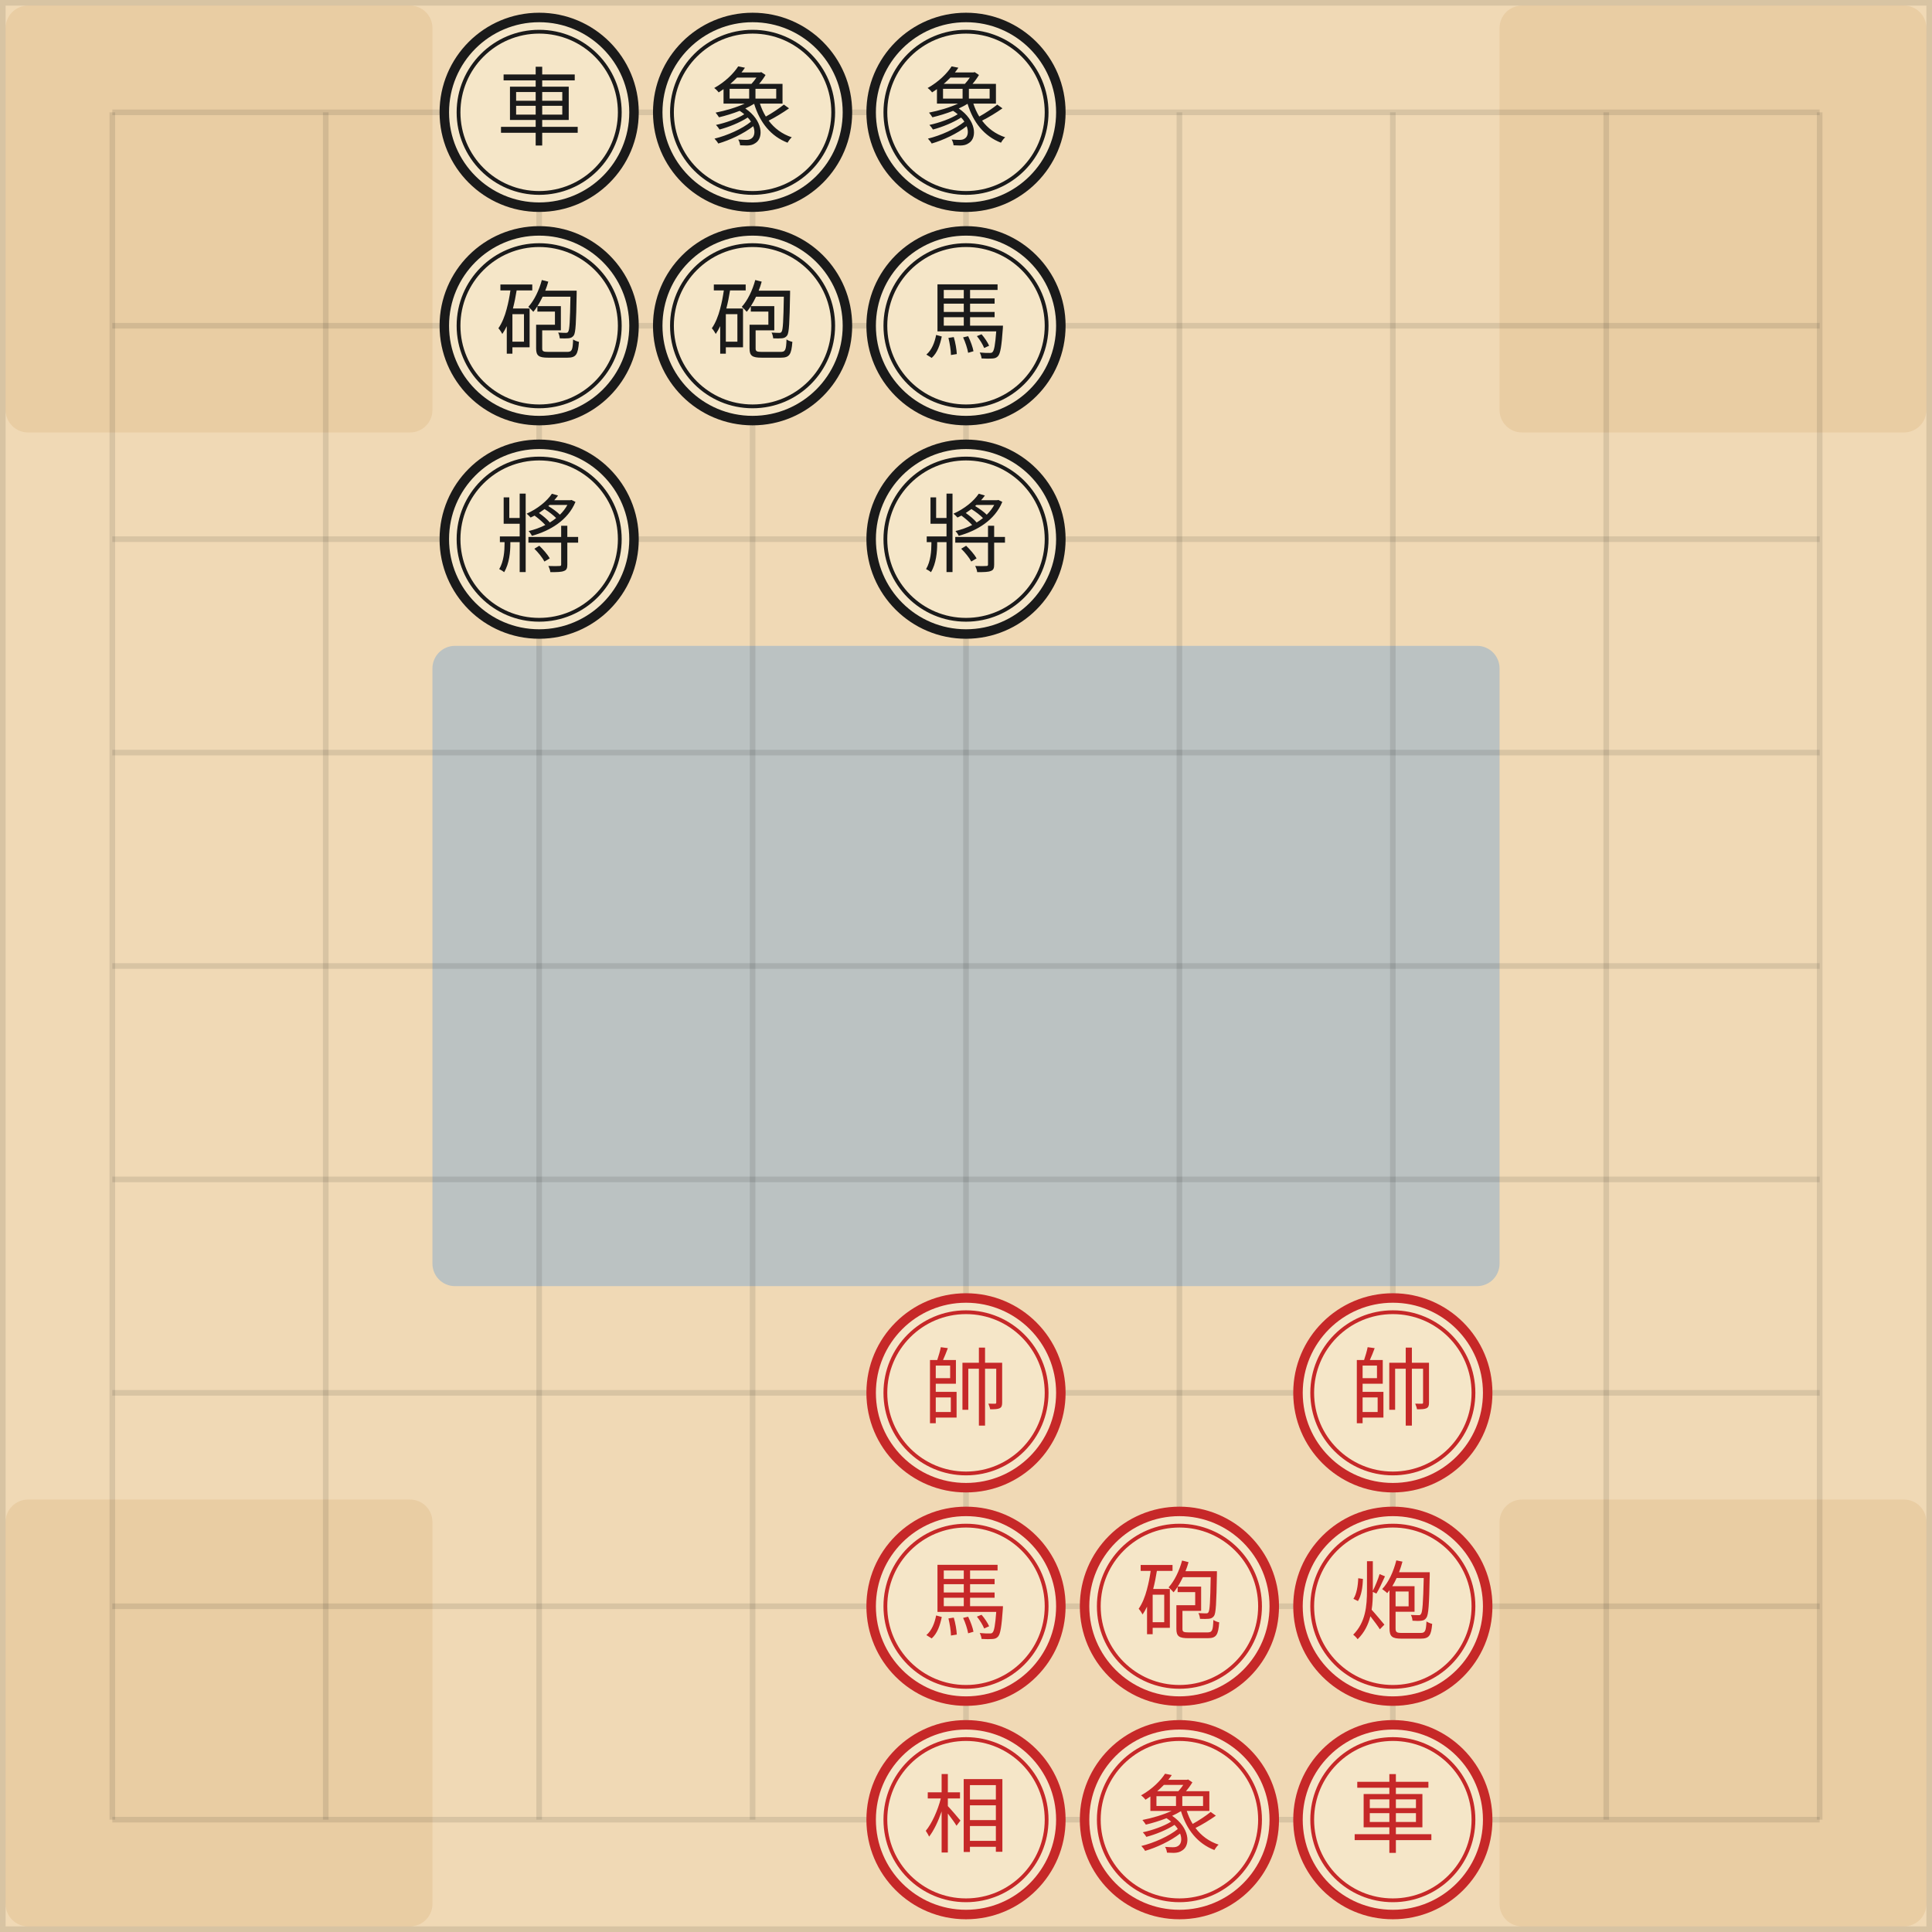
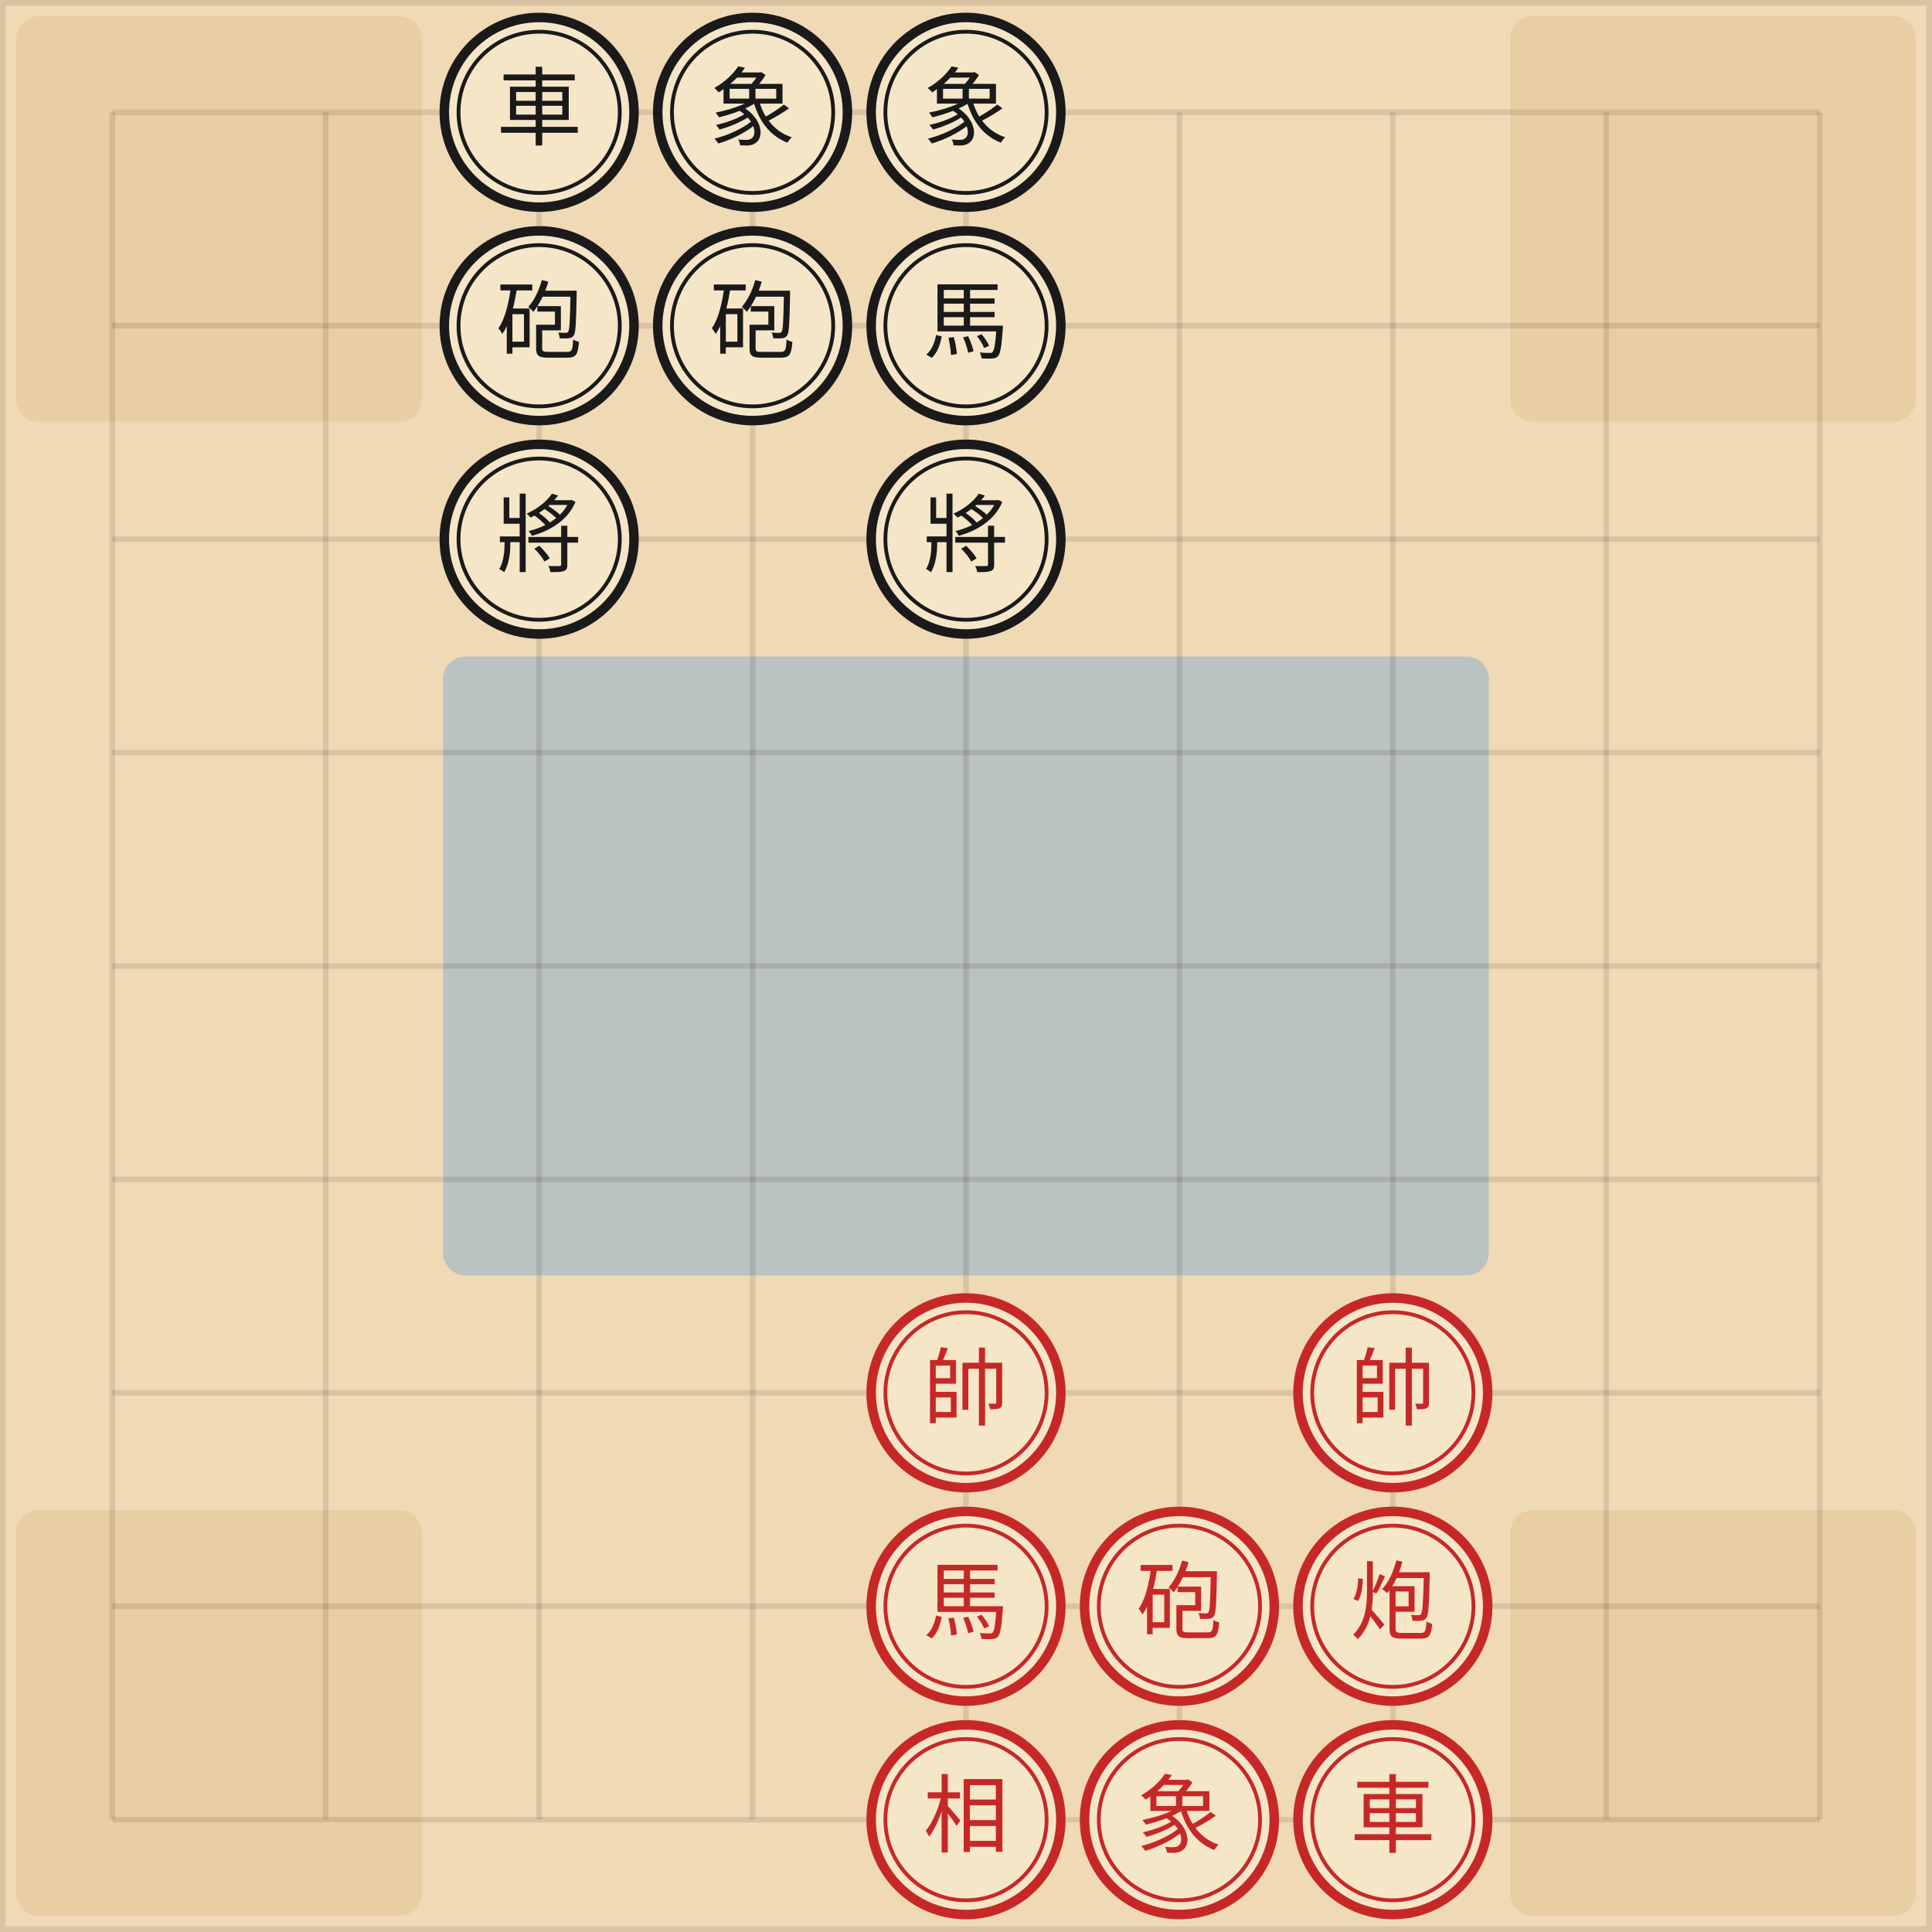
<svg xmlns="http://www.w3.org/2000/svg" viewBox="0 0 344 344" width="344" height="344">
  <defs>
    <symbol id="piece-mce-xiangqi-fairy-bR" viewBox="0 0 45 45">
      <circle cx="22.5" cy="22.5" r="20" fill="#f5e6c8" stroke="#1a1a1a" stroke-width="2" />
      <circle cx="22.5" cy="22.5" r="17" fill="none" stroke="#1a1a1a" stroke-width="0.8" />
      <text x="22.5" y="28" text-anchor="middle" font-size="18" font-family="serif" fill="#1a1a1a">車</text>
    </symbol>
    <symbol id="piece-mce-xiangqi-fairy-bB" viewBox="0 0 45 45">
      <circle cx="22.5" cy="22.5" r="20" fill="#f5e6c8" stroke="#1a1a1a" stroke-width="2" />
      <circle cx="22.5" cy="22.5" r="17" fill="none" stroke="#1a1a1a" stroke-width="0.8" />
      <text x="22.5" y="28" text-anchor="middle" font-size="18" font-family="serif" fill="#1a1a1a">象</text>
    </symbol>
    <symbol id="piece-mce-xiangqi-fairy-bE" viewBox="0 0 45 45">
      <circle cx="22.5" cy="22.5" r="20" fill="#f5e6c8" stroke="#1a1a1a" stroke-width="2" />
      <circle cx="22.5" cy="22.5" r="17" fill="none" stroke="#1a1a1a" stroke-width="0.8" />
      <text x="22.5" y="28" text-anchor="middle" font-size="18" font-family="serif" fill="#1a1a1a">象</text>
    </symbol>
    <symbol id="piece-mce-xiangqi-fairy-bC" viewBox="0 0 45 45">
      <circle cx="22.5" cy="22.5" r="20" fill="#f5e6c8" stroke="#1a1a1a" stroke-width="2" />
      <circle cx="22.5" cy="22.5" r="17" fill="none" stroke="#1a1a1a" stroke-width="0.8" />
      <text x="22.5" y="28" text-anchor="middle" font-size="18" font-family="serif" fill="#1a1a1a">砲</text>
    </symbol>
    <symbol id="piece-mce-xiangqi-fairy-bV" viewBox="0 0 45 45">
      <circle cx="22.5" cy="22.5" r="20" fill="#f5e6c8" stroke="#1a1a1a" stroke-width="2" />
      <circle cx="22.5" cy="22.5" r="17" fill="none" stroke="#1a1a1a" stroke-width="0.8" />
      <text x="22.5" y="28" text-anchor="middle" font-size="18" font-family="serif" fill="#1a1a1a">砲</text>
    </symbol>
    <symbol id="piece-mce-xiangqi-fairy-bN" viewBox="0 0 45 45">
      <circle cx="22.5" cy="22.5" r="20" fill="#f5e6c8" stroke="#1a1a1a" stroke-width="2" />
      <circle cx="22.5" cy="22.5" r="17" fill="none" stroke="#1a1a1a" stroke-width="0.8" />
      <text x="22.5" y="28" text-anchor="middle" font-size="18" font-family="serif" fill="#1a1a1a">馬</text>
    </symbol>
    <symbol id="piece-mce-xiangqi-fairy-bK" viewBox="0 0 45 45">
      <circle cx="22.5" cy="22.5" r="20" fill="#f5e6c8" stroke="#1a1a1a" stroke-width="2" />
      <circle cx="22.5" cy="22.5" r="17" fill="none" stroke="#1a1a1a" stroke-width="0.8" />
      <text x="22.5" y="28" text-anchor="middle" font-size="18" font-family="serif" fill="#1a1a1a">將</text>
    </symbol>
    <symbol id="piece-mce-xiangqi-fairy-wK" viewBox="0 0 45 45">
      <circle cx="22.5" cy="22.5" r="20" fill="#f5e6c8" stroke="#c62828" stroke-width="2" />
      <circle cx="22.5" cy="22.5" r="17" fill="none" stroke="#c62828" stroke-width="0.8" />
      <text x="22.5" y="28" text-anchor="middle" font-size="18" font-family="serif" fill="#c62828">帥</text>
    </symbol>
    <symbol id="piece-mce-xiangqi-fairy-wN" viewBox="0 0 45 45">
      <circle cx="22.5" cy="22.5" r="20" fill="#f5e6c8" stroke="#c62828" stroke-width="2" />
      <circle cx="22.5" cy="22.5" r="17" fill="none" stroke="#c62828" stroke-width="0.8" />
      <text x="22.5" y="28" text-anchor="middle" font-size="18" font-family="serif" fill="#c62828">馬</text>
    </symbol>
    <symbol id="piece-mce-xiangqi-fairy-wV" viewBox="0 0 45 45">
      <circle cx="22.5" cy="22.5" r="20" fill="#f5e6c8" stroke="#c62828" stroke-width="2" />
      <circle cx="22.5" cy="22.5" r="17" fill="none" stroke="#c62828" stroke-width="0.8" />
      <text x="22.5" y="28" text-anchor="middle" font-size="18" font-family="serif" fill="#c62828">砲</text>
    </symbol>
    <symbol id="piece-mce-xiangqi-fairy-wC" viewBox="0 0 45 45">
      <circle cx="22.5" cy="22.5" r="20" fill="#f5e6c8" stroke="#c62828" stroke-width="2" />
      <circle cx="22.5" cy="22.5" r="17" fill="none" stroke="#c62828" stroke-width="0.8" />
      <text x="22.5" y="28" text-anchor="middle" font-size="18" font-family="serif" fill="#c62828">炮</text>
    </symbol>
    <symbol id="piece-mce-xiangqi-fairy-wE" viewBox="0 0 45 45">
      <circle cx="22.5" cy="22.5" r="20" fill="#f5e6c8" stroke="#c62828" stroke-width="2" />
      <circle cx="22.5" cy="22.5" r="17" fill="none" stroke="#c62828" stroke-width="0.8" />
      <text x="22.5" y="28" text-anchor="middle" font-size="18" font-family="serif" fill="#c62828">相</text>
    </symbol>
    <symbol id="piece-mce-xiangqi-fairy-wB" viewBox="0 0 45 45">
      <circle cx="22.5" cy="22.5" r="20" fill="#f5e6c8" stroke="#c62828" stroke-width="2" />
      <circle cx="22.5" cy="22.5" r="17" fill="none" stroke="#c62828" stroke-width="0.8" />
      <text x="22.5" y="28" text-anchor="middle" font-size="18" font-family="serif" fill="#c62828">象</text>
    </symbol>
    <symbol id="piece-mce-xiangqi-fairy-wR" viewBox="0 0 45 45">
      <circle cx="22.5" cy="22.5" r="20" fill="#f5e6c8" stroke="#c62828" stroke-width="2" />
      <circle cx="22.5" cy="22.5" r="17" fill="none" stroke="#c62828" stroke-width="0.8" />
      <text x="22.5" y="28" text-anchor="middle" font-size="18" font-family="serif" fill="#c62828">車</text>
    </symbol>
  </defs>
  <rect x="0" y="0" width="344" height="344" fill="#f0d9b5" />
-   <rect x="77" y="115" width="190" height="114" fill="#6b9fd4" opacity="0.4" rx="4" />
-   <rect x="1" y="1" width="76" height="76" fill="#d4a76b" opacity="0.25" rx="4" />
-   <rect x="267" y="1" width="76" height="76" fill="#d4a76b" opacity="0.25" rx="4" />
-   <rect x="1" y="267" width="76" height="76" fill="#d4a76b" opacity="0.25" rx="4" />
-   <rect x="267" y="267" width="76" height="76" fill="#d4a76b" opacity="0.25" rx="4" />
+   <rect x="78.9" y="116.9" width="186.2" height="110.2" fill="#6b9fd4" opacity="0.4" rx="4" />
+   <rect x="2.9" y="2.9" width="72.2" height="72.2" fill="#d4a76b" opacity="0.25" rx="4" />
+   <rect x="268.9" y="2.9" width="72.2" height="72.2" fill="#d4a76b" opacity="0.25" rx="4" />
+   <rect x="2.9" y="268.9" width="72.2" height="72.2" fill="#d4a76b" opacity="0.25" rx="4" />
+   <rect x="268.9" y="268.9" width="72.2" height="72.2" fill="#d4a76b" opacity="0.25" rx="4" />
  <rect x="0" y="0" width="344" height="344" fill="none" stroke="rgba(0,0,0,0.1)" stroke-width="2" />
  <g stroke="rgba(0,0,0,0.1)" stroke-width="1">
    <line x1="20" y1="20" x2="324" y2="20" />
    <line x1="20" y1="58" x2="324" y2="58" />
    <line x1="20" y1="96" x2="324" y2="96" />
    <line x1="20" y1="134" x2="324" y2="134" />
    <line x1="20" y1="172" x2="324" y2="172" />
    <line x1="20" y1="210" x2="324" y2="210" />
    <line x1="20" y1="248" x2="324" y2="248" />
    <line x1="20" y1="286" x2="324" y2="286" />
    <line x1="20" y1="324" x2="324" y2="324" />
    <line x1="20" y1="20" x2="20" y2="324" />
    <line x1="58" y1="20" x2="58" y2="324" />
    <line x1="96" y1="20" x2="96" y2="324" />
    <line x1="134" y1="20" x2="134" y2="324" />
    <line x1="172" y1="20" x2="172" y2="324" />
    <line x1="210" y1="20" x2="210" y2="324" />
    <line x1="248" y1="20" x2="248" y2="324" />
    <line x1="286" y1="20" x2="286" y2="324" />
    <line x1="324" y1="20" x2="324" y2="324" />
  </g>
  <g fill="transparent">
    <circle cx="20" cy="20" r="15.2" class="board-cell" data-sq="a9" />
    <circle cx="58" cy="20" r="15.2" class="board-cell" data-sq="b9" />
    <circle cx="96" cy="20" r="15.2" class="board-cell" data-sq="c9" />
    <circle cx="134" cy="20" r="15.2" class="board-cell" data-sq="d9" />
    <circle cx="172" cy="20" r="15.2" class="board-cell" data-sq="e9" />
    <circle cx="210" cy="20" r="15.2" class="board-cell" data-sq="f9" />
    <circle cx="248" cy="20" r="15.2" class="board-cell" data-sq="g9" />
    <circle cx="286" cy="20" r="15.2" class="board-cell" data-sq="h9" />
    <circle cx="324" cy="20" r="15.2" class="board-cell" data-sq="i9" />
    <circle cx="20" cy="58" r="15.2" class="board-cell" data-sq="a8" />
    <circle cx="58" cy="58" r="15.2" class="board-cell" data-sq="b8" />
    <circle cx="96" cy="58" r="15.2" class="board-cell" data-sq="c8" />
    <circle cx="134" cy="58" r="15.2" class="board-cell" data-sq="d8" />
    <circle cx="172" cy="58" r="15.2" class="board-cell" data-sq="e8" />
    <circle cx="210" cy="58" r="15.2" class="board-cell" data-sq="f8" />
    <circle cx="248" cy="58" r="15.2" class="board-cell" data-sq="g8" />
    <circle cx="286" cy="58" r="15.2" class="board-cell" data-sq="h8" />
    <circle cx="324" cy="58" r="15.2" class="board-cell" data-sq="i8" />
    <circle cx="20" cy="96" r="15.2" class="board-cell" data-sq="a7" />
    <circle cx="58" cy="96" r="15.2" class="board-cell" data-sq="b7" />
    <circle cx="96" cy="96" r="15.2" class="board-cell" data-sq="c7" />
    <circle cx="134" cy="96" r="15.2" class="board-cell" data-sq="d7" />
    <circle cx="172" cy="96" r="15.2" class="board-cell" data-sq="e7" />
    <circle cx="210" cy="96" r="15.2" class="board-cell" data-sq="f7" />
    <circle cx="248" cy="96" r="15.2" class="board-cell" data-sq="g7" />
    <circle cx="286" cy="96" r="15.2" class="board-cell" data-sq="h7" />
    <circle cx="324" cy="96" r="15.2" class="board-cell" data-sq="i7" />
    <circle cx="20" cy="134" r="15.2" class="board-cell" data-sq="a6" />
    <circle cx="58" cy="134" r="15.2" class="board-cell" data-sq="b6" />
    <circle cx="96" cy="134" r="15.2" class="board-cell" data-sq="c6" />
    <circle cx="134" cy="134" r="15.2" class="board-cell" data-sq="d6" />
    <circle cx="172" cy="134" r="15.2" class="board-cell" data-sq="e6" />
    <circle cx="210" cy="134" r="15.2" class="board-cell" data-sq="f6" />
    <circle cx="248" cy="134" r="15.2" class="board-cell" data-sq="g6" />
    <circle cx="286" cy="134" r="15.2" class="board-cell" data-sq="h6" />
    <circle cx="324" cy="134" r="15.2" class="board-cell" data-sq="i6" />
    <circle cx="20" cy="172" r="15.2" class="board-cell" data-sq="a5" />
    <circle cx="58" cy="172" r="15.2" class="board-cell" data-sq="b5" />
    <circle cx="96" cy="172" r="15.2" class="board-cell" data-sq="c5" />
    <circle cx="134" cy="172" r="15.2" class="board-cell" data-sq="d5" />
    <circle cx="172" cy="172" r="15.2" class="board-cell" data-sq="e5" />
    <circle cx="210" cy="172" r="15.2" class="board-cell" data-sq="f5" />
    <circle cx="248" cy="172" r="15.2" class="board-cell" data-sq="g5" />
    <circle cx="286" cy="172" r="15.2" class="board-cell" data-sq="h5" />
    <circle cx="324" cy="172" r="15.2" class="board-cell" data-sq="i5" />
    <circle cx="20" cy="210" r="15.2" class="board-cell" data-sq="a4" />
    <circle cx="58" cy="210" r="15.2" class="board-cell" data-sq="b4" />
    <circle cx="96" cy="210" r="15.2" class="board-cell" data-sq="c4" />
    <circle cx="134" cy="210" r="15.2" class="board-cell" data-sq="d4" />
    <circle cx="172" cy="210" r="15.2" class="board-cell" data-sq="e4" />
    <circle cx="210" cy="210" r="15.2" class="board-cell" data-sq="f4" />
    <circle cx="248" cy="210" r="15.2" class="board-cell" data-sq="g4" />
    <circle cx="286" cy="210" r="15.2" class="board-cell" data-sq="h4" />
    <circle cx="324" cy="210" r="15.2" class="board-cell" data-sq="i4" />
    <circle cx="20" cy="248" r="15.2" class="board-cell" data-sq="a3" />
    <circle cx="58" cy="248" r="15.2" class="board-cell" data-sq="b3" />
    <circle cx="96" cy="248" r="15.2" class="board-cell" data-sq="c3" />
    <circle cx="134" cy="248" r="15.2" class="board-cell" data-sq="d3" />
    <circle cx="172" cy="248" r="15.2" class="board-cell" data-sq="e3" />
    <circle cx="210" cy="248" r="15.2" class="board-cell" data-sq="f3" />
    <circle cx="248" cy="248" r="15.2" class="board-cell" data-sq="g3" />
    <circle cx="286" cy="248" r="15.2" class="board-cell" data-sq="h3" />
    <circle cx="324" cy="248" r="15.2" class="board-cell" data-sq="i3" />
    <circle cx="20" cy="286" r="15.2" class="board-cell" data-sq="a2" />
    <circle cx="58" cy="286" r="15.2" class="board-cell" data-sq="b2" />
    <circle cx="96" cy="286" r="15.2" class="board-cell" data-sq="c2" />
    <circle cx="134" cy="286" r="15.2" class="board-cell" data-sq="d2" />
    <circle cx="172" cy="286" r="15.2" class="board-cell" data-sq="e2" />
    <circle cx="210" cy="286" r="15.2" class="board-cell" data-sq="f2" />
    <circle cx="248" cy="286" r="15.2" class="board-cell" data-sq="g2" />
    <circle cx="286" cy="286" r="15.2" class="board-cell" data-sq="h2" />
    <circle cx="324" cy="286" r="15.2" class="board-cell" data-sq="i2" />
    <circle cx="20" cy="324" r="15.2" class="board-cell" data-sq="a1" />
    <circle cx="58" cy="324" r="15.2" class="board-cell" data-sq="b1" />
    <circle cx="96" cy="324" r="15.2" class="board-cell" data-sq="c1" />
    <circle cx="134" cy="324" r="15.2" class="board-cell" data-sq="d1" />
    <circle cx="172" cy="324" r="15.2" class="board-cell" data-sq="e1" />
    <circle cx="210" cy="324" r="15.2" class="board-cell" data-sq="f1" />
    <circle cx="248" cy="324" r="15.2" class="board-cell" data-sq="g1" />
    <circle cx="286" cy="324" r="15.2" class="board-cell" data-sq="h1" />
    <circle cx="324" cy="324" r="15.2" class="board-cell" data-sq="i1" />
  </g>
  <g pointer-events="none">
    <use href="#piece-mce-xiangqi-fairy-bR" x="77" y="1" width="38" height="38" />
    <use href="#piece-mce-xiangqi-fairy-bB" x="115" y="1" width="38" height="38" />
    <use href="#piece-mce-xiangqi-fairy-bE" x="153" y="1" width="38" height="38" />
    <use href="#piece-mce-xiangqi-fairy-bC" x="77" y="39" width="38" height="38" />
    <use href="#piece-mce-xiangqi-fairy-bV" x="115" y="39" width="38" height="38" />
    <use href="#piece-mce-xiangqi-fairy-bN" x="153" y="39" width="38" height="38" />
    <use href="#piece-mce-xiangqi-fairy-bK" x="77" y="77" width="38" height="38" />
    <use href="#piece-mce-xiangqi-fairy-bK" x="153" y="77" width="38" height="38" />
    <use href="#piece-mce-xiangqi-fairy-wK" x="153" y="229" width="38" height="38" />
    <use href="#piece-mce-xiangqi-fairy-wK" x="229" y="229" width="38" height="38" />
    <use href="#piece-mce-xiangqi-fairy-wN" x="153" y="267" width="38" height="38" />
    <use href="#piece-mce-xiangqi-fairy-wV" x="191" y="267" width="38" height="38" />
    <use href="#piece-mce-xiangqi-fairy-wC" x="229" y="267" width="38" height="38" />
    <use href="#piece-mce-xiangqi-fairy-wE" x="153" y="305" width="38" height="38" />
    <use href="#piece-mce-xiangqi-fairy-wB" x="191" y="305" width="38" height="38" />
    <use href="#piece-mce-xiangqi-fairy-wR" x="229" y="305" width="38" height="38" />
  </g>
</svg>
